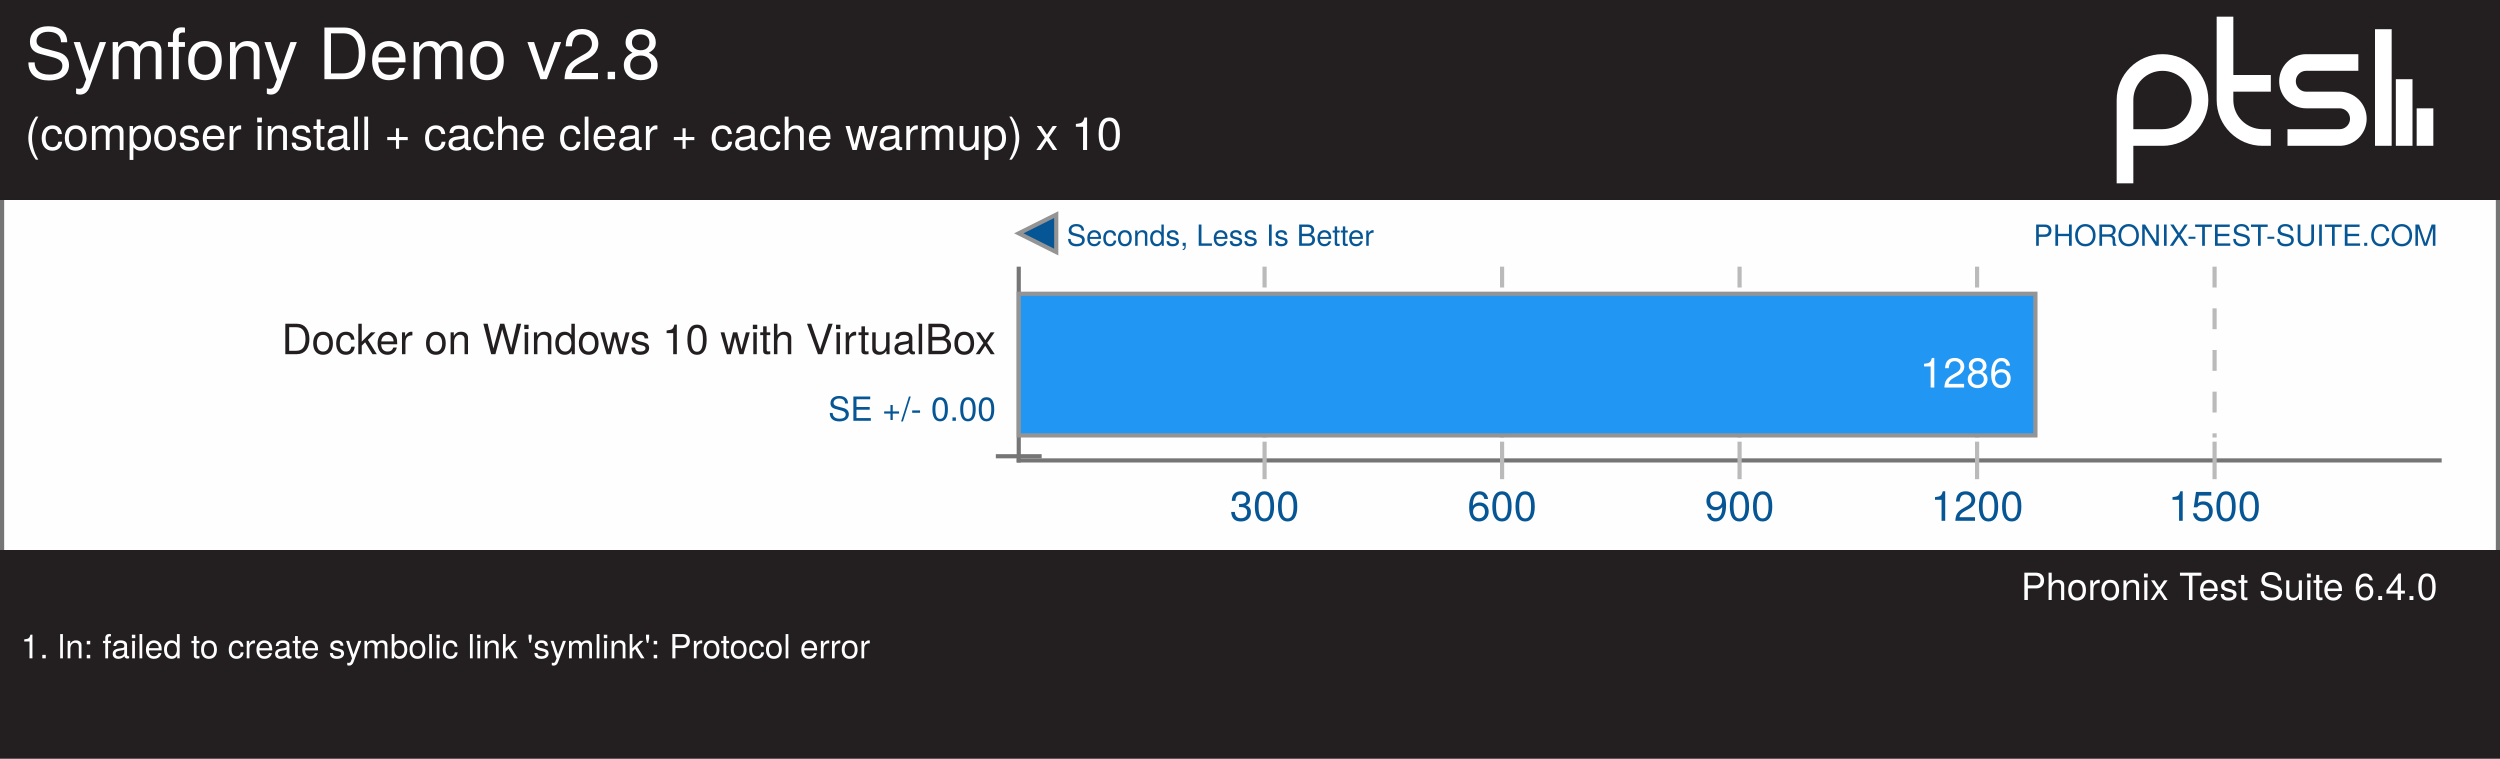
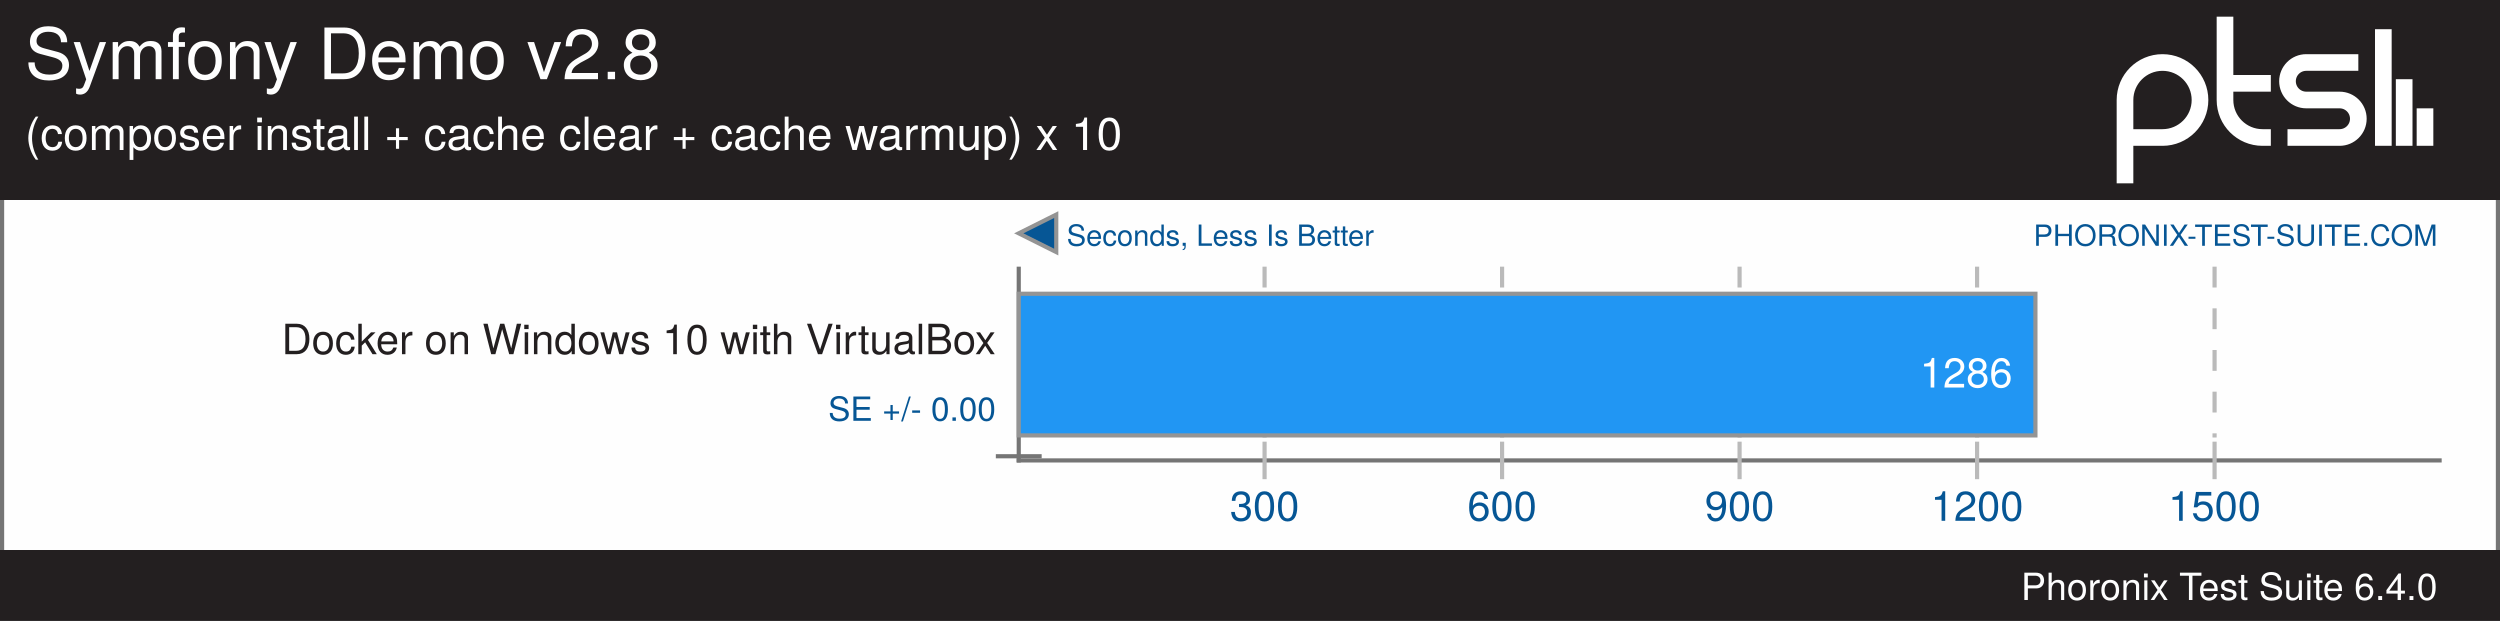
- <svg xmlns="http://www.w3.org/2000/svg" xmlns:xlink="http://www.w3.org/1999/xlink" version="1.1" font-family="sans-serif, droid-sans, helvetica, verdana, tahoma" viewbox="0 0 600 182" width="600" height="182" preserveAspectRatio="xMinYMin meet">
-   <rect x="0" y="0" width="600" height="182" fill="#FEFEFE" stroke="#757575" stroke-width="2" />
+ <svg xmlns="http://www.w3.org/2000/svg" xmlns:xlink="http://www.w3.org/1999/xlink" version="1.1" font-family="sans-serif, droid-sans, helvetica, verdana, tahoma" viewbox="0 0 600 149" width="600" height="149" preserveAspectRatio="xMinYMin meet">
+   <rect x="0" y="0" width="600" height="149" fill="#FEFEFE" stroke="#757575" stroke-width="2" />
  <g stroke="#757575" stroke-width="1">
    <line x1="244.5" y1="64" x2="244.5" y2="111" />
    <line x1="244" y1="110.5" x2="586" y2="110.5" />
  </g>
  <a xlink:href="http://www.phoronix-test-suite.com/" xlink:show="new">
    <text x="585" y="59" font-size="7" fill="#065695" text-anchor="end" xlink:show="new">PHORONIX-TEST-SUITE.COM</text>
  </a>
  <polygon points="244.5,56 253.5,60.5 253.5,51.5" fill="#065695" stroke="#949494" stroke-width="1" />
  <text x="256" y="59" font-size="7" fill="#065695" text-anchor="start">Seconds, Less Is Better</text>
  <rect x="0" y="0" width="600" height="48" fill="#231f20" />
  <text x="6" y="19" font-size="17" fill="#FEFEFE" text-anchor="start" xlink:show="new">Symfony Demo v2.8</text>
  <text x="6" y="36" font-size="11" fill="#FEFEFE" text-anchor="start">(composer install + cache clear + cache warmup) x 10</text>
  <path d="m74 22v9m-5-16v16m-5-28v28m-23-2h12.5c2.485 0 4.5-2.015 4.5-4.5s-2.015-4.5-4.5-4.5h-8c-2.485 0-4.5-2.015-4.5-4.5s2.015-4.5 4.5-4.5h12.5m-21 5h-11m11 13h-2c-4.971 0-9-4.029-9-9v-20m-24 40v-20c0-4.971 4.029-9 9-9 4.971 0 9 4.029 9 9s-4.029 9-9 9h-9" stroke="#ffffff" stroke-width="4" fill="none" transform="translate(508,4)" />
-   <line x1="244.5" y1="110" x2="244.5" y2="66" stroke="#757575" stroke-width="11" stroke-dasharray="1,45" />
+   <line x1="244.5" y1="110" x2="244.5" y2="99" stroke="#757575" stroke-width="11" stroke-dasharray="1,45" />
  <g font-size="10" fill="#231f20">
    <text x="239" y="85" text-anchor="end">Docker on Windows 10 with VirtualBox</text>
  </g>
  <g font-size="10" fill="#065695" text-anchor="middle">
    <text x="303.5" y="125">300</text>
    <text x="360.5" y="125">600</text>
    <text x="417.5" y="125">900</text>
    <text x="474.5" y="125">1200</text>
    <text x="531.5" y="125">1500</text>
  </g>
  <g stroke="#BABABA" stroke-width="1">
    <line x1="303.5" y1="64" x2="303.5" y2="105" stroke-dasharray="5,5" />
    <line x1="303.5" y1="106" x2="303.5" y2="115" />
    <line x1="360.5" y1="64" x2="360.5" y2="105" stroke-dasharray="5,5" />
    <line x1="360.5" y1="106" x2="360.5" y2="115" />
    <line x1="417.5" y1="64" x2="417.5" y2="105" stroke-dasharray="5,5" />
    <line x1="417.5" y1="106" x2="417.5" y2="115" />
    <line x1="474.5" y1="64" x2="474.5" y2="105" stroke-dasharray="5,5" />
    <line x1="474.5" y1="106" x2="474.5" y2="115" />
    <line x1="531.5" y1="64" x2="531.5" y2="105" stroke-dasharray="5,5" />
    <line x1="531.5" y1="106" x2="531.5" y2="115" />
  </g>
  <g stroke="#949494" stroke-width="1">
    <rect x="244.5" y="70.5" height="34" width="244" fill="#2196f3" xlink:title="Docker on Windows 10 with VirtualBox: 1286" />
  </g>
  <g font-size="8" fill="#065695" text-anchor="end">
    <text y="101" x="239">SE +/- 0.00</text>
  </g>
  <g font-size="10" fill="#FFFFFF">
    <text x="483" y="93" text-anchor="end">1286</text>
  </g>
-   <rect x="0" y="132" width="600" height="50" fill="#231f20" />
+   <rect x="0" y="132" width="600" height="17" fill="#231f20" />
  <a xlink:href="http://www.phoronix-test-suite.com/" xlink:show="new">
    <text x="585" y="144" font-size="9" fill="#FEFEFE" text-anchor="end" xlink:show="new">Phoronix Test Suite 6.4.0</text>
  </a>
-   <text x="5" y="158" font-size="8" fill="#FEFEFE" text-anchor="start" xlink:title="ln: failed to create symbolic link 'symlink': Protocol error" width="595">1. ln: failed to create symbolic link 'symlink': Protocol error</text>
</svg>
